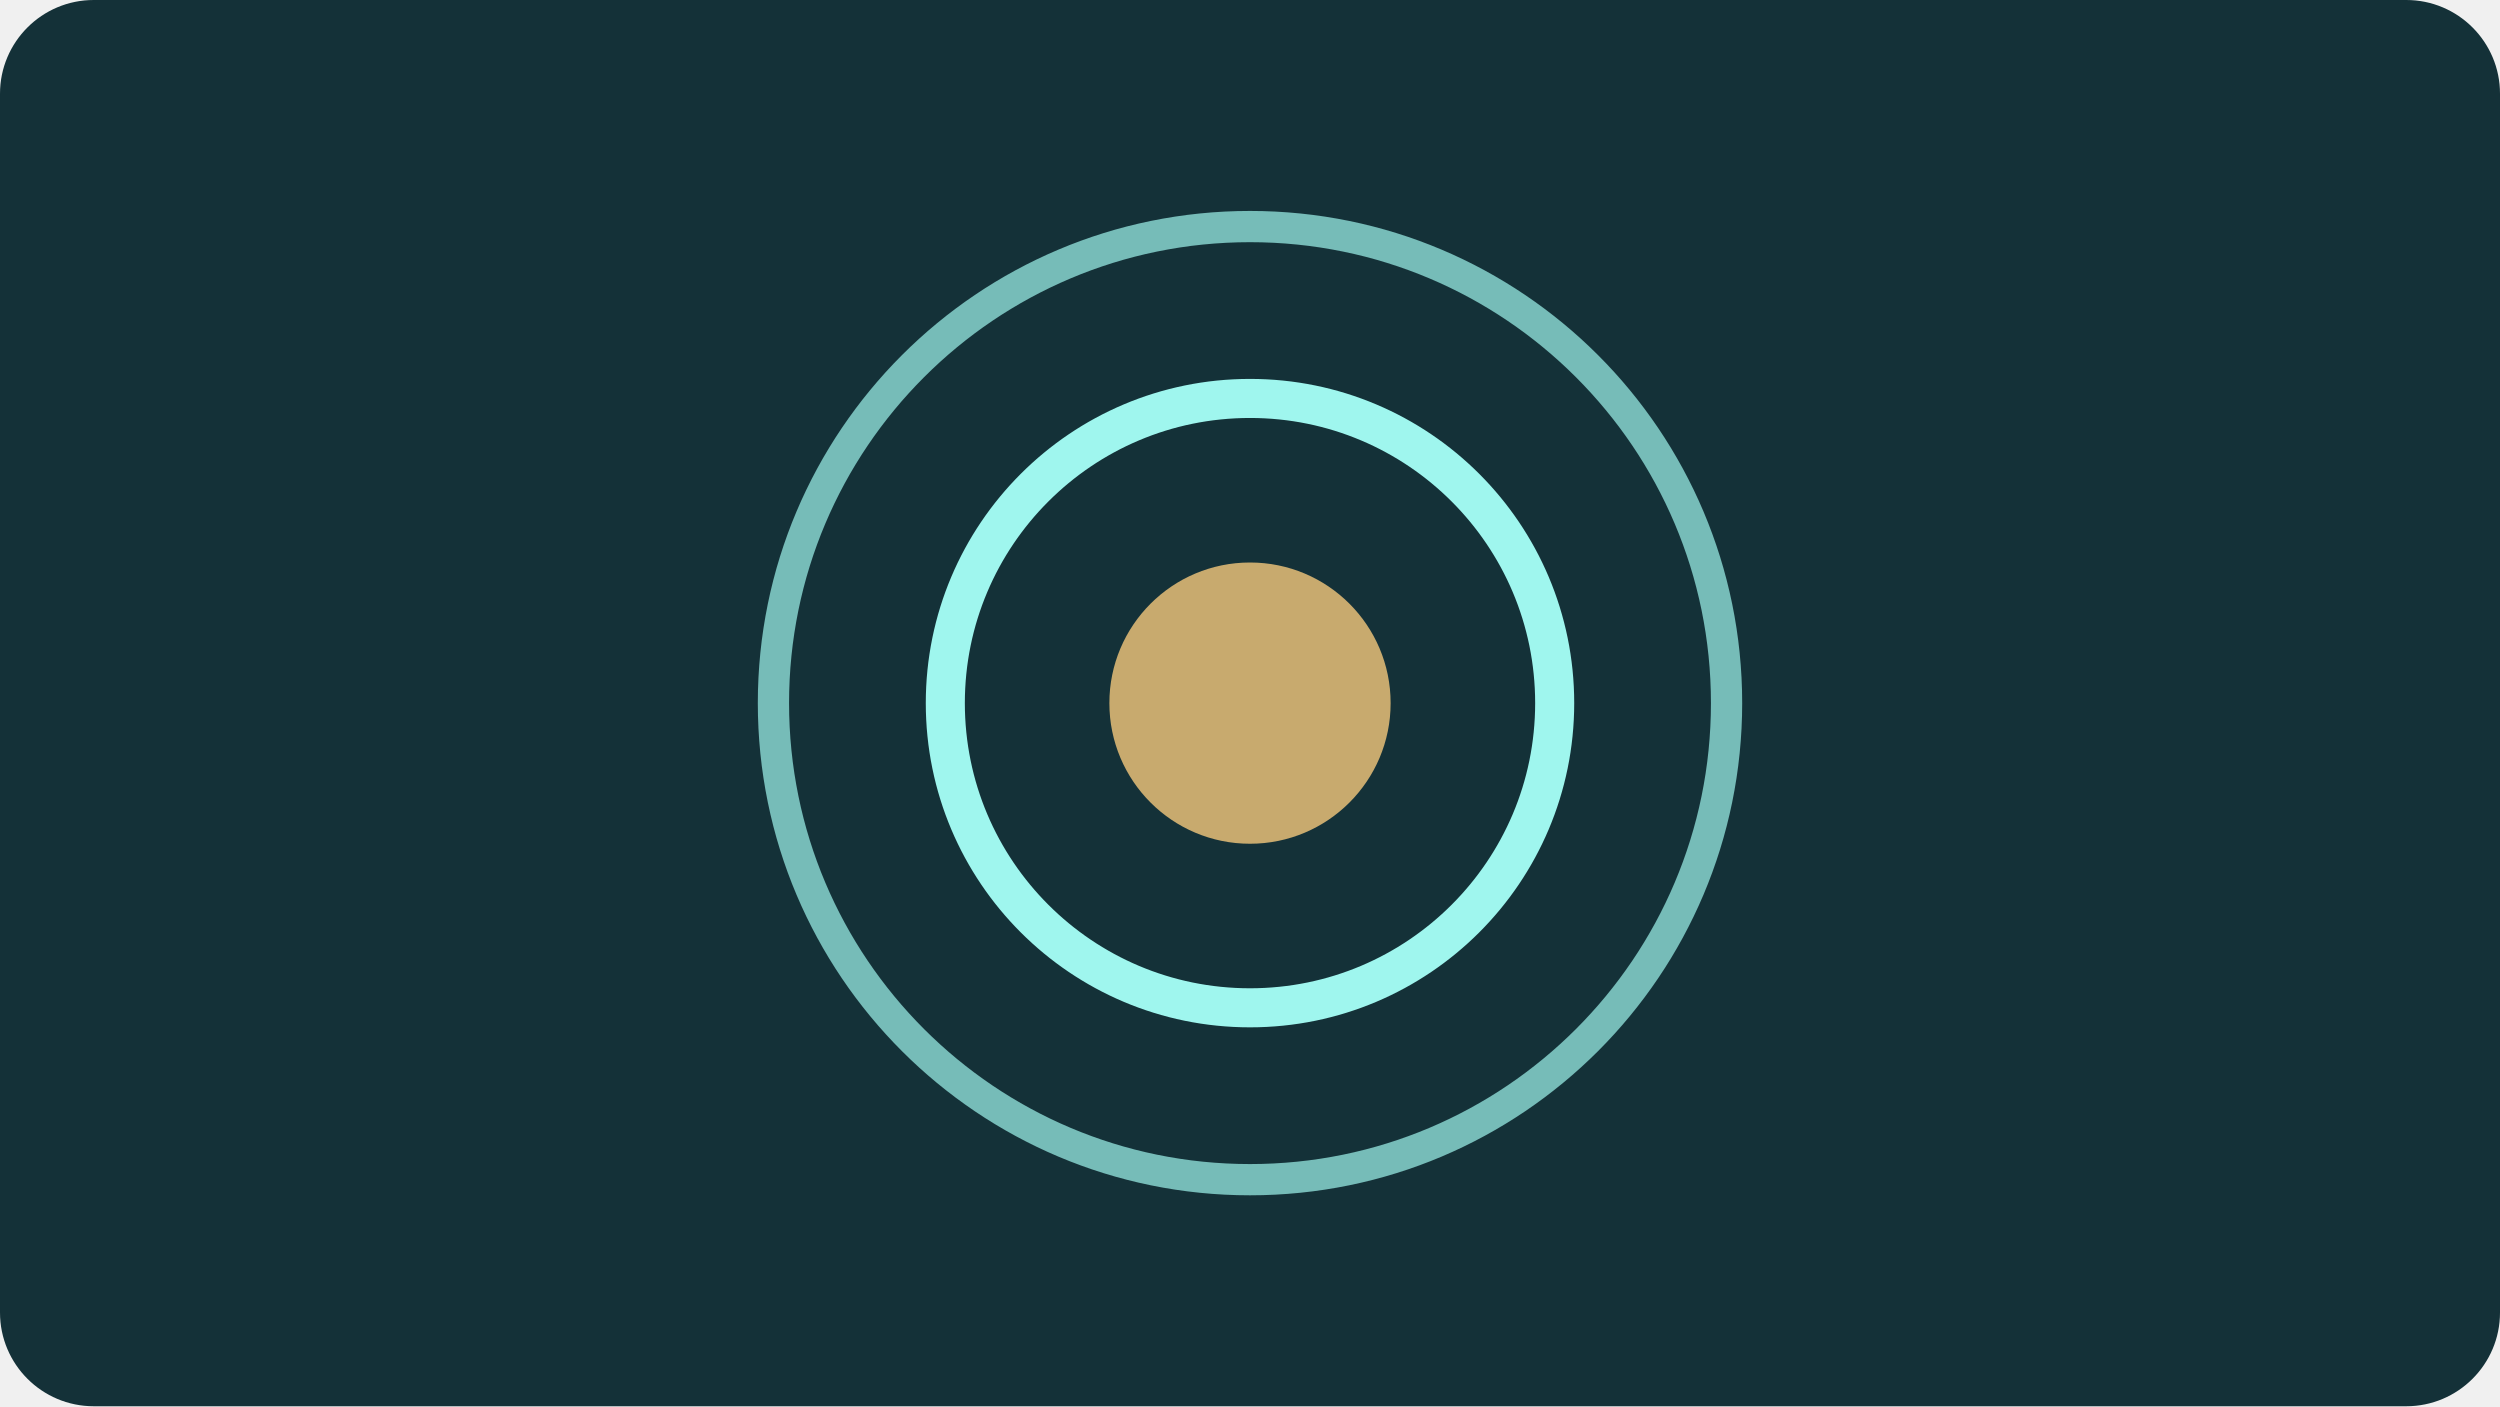
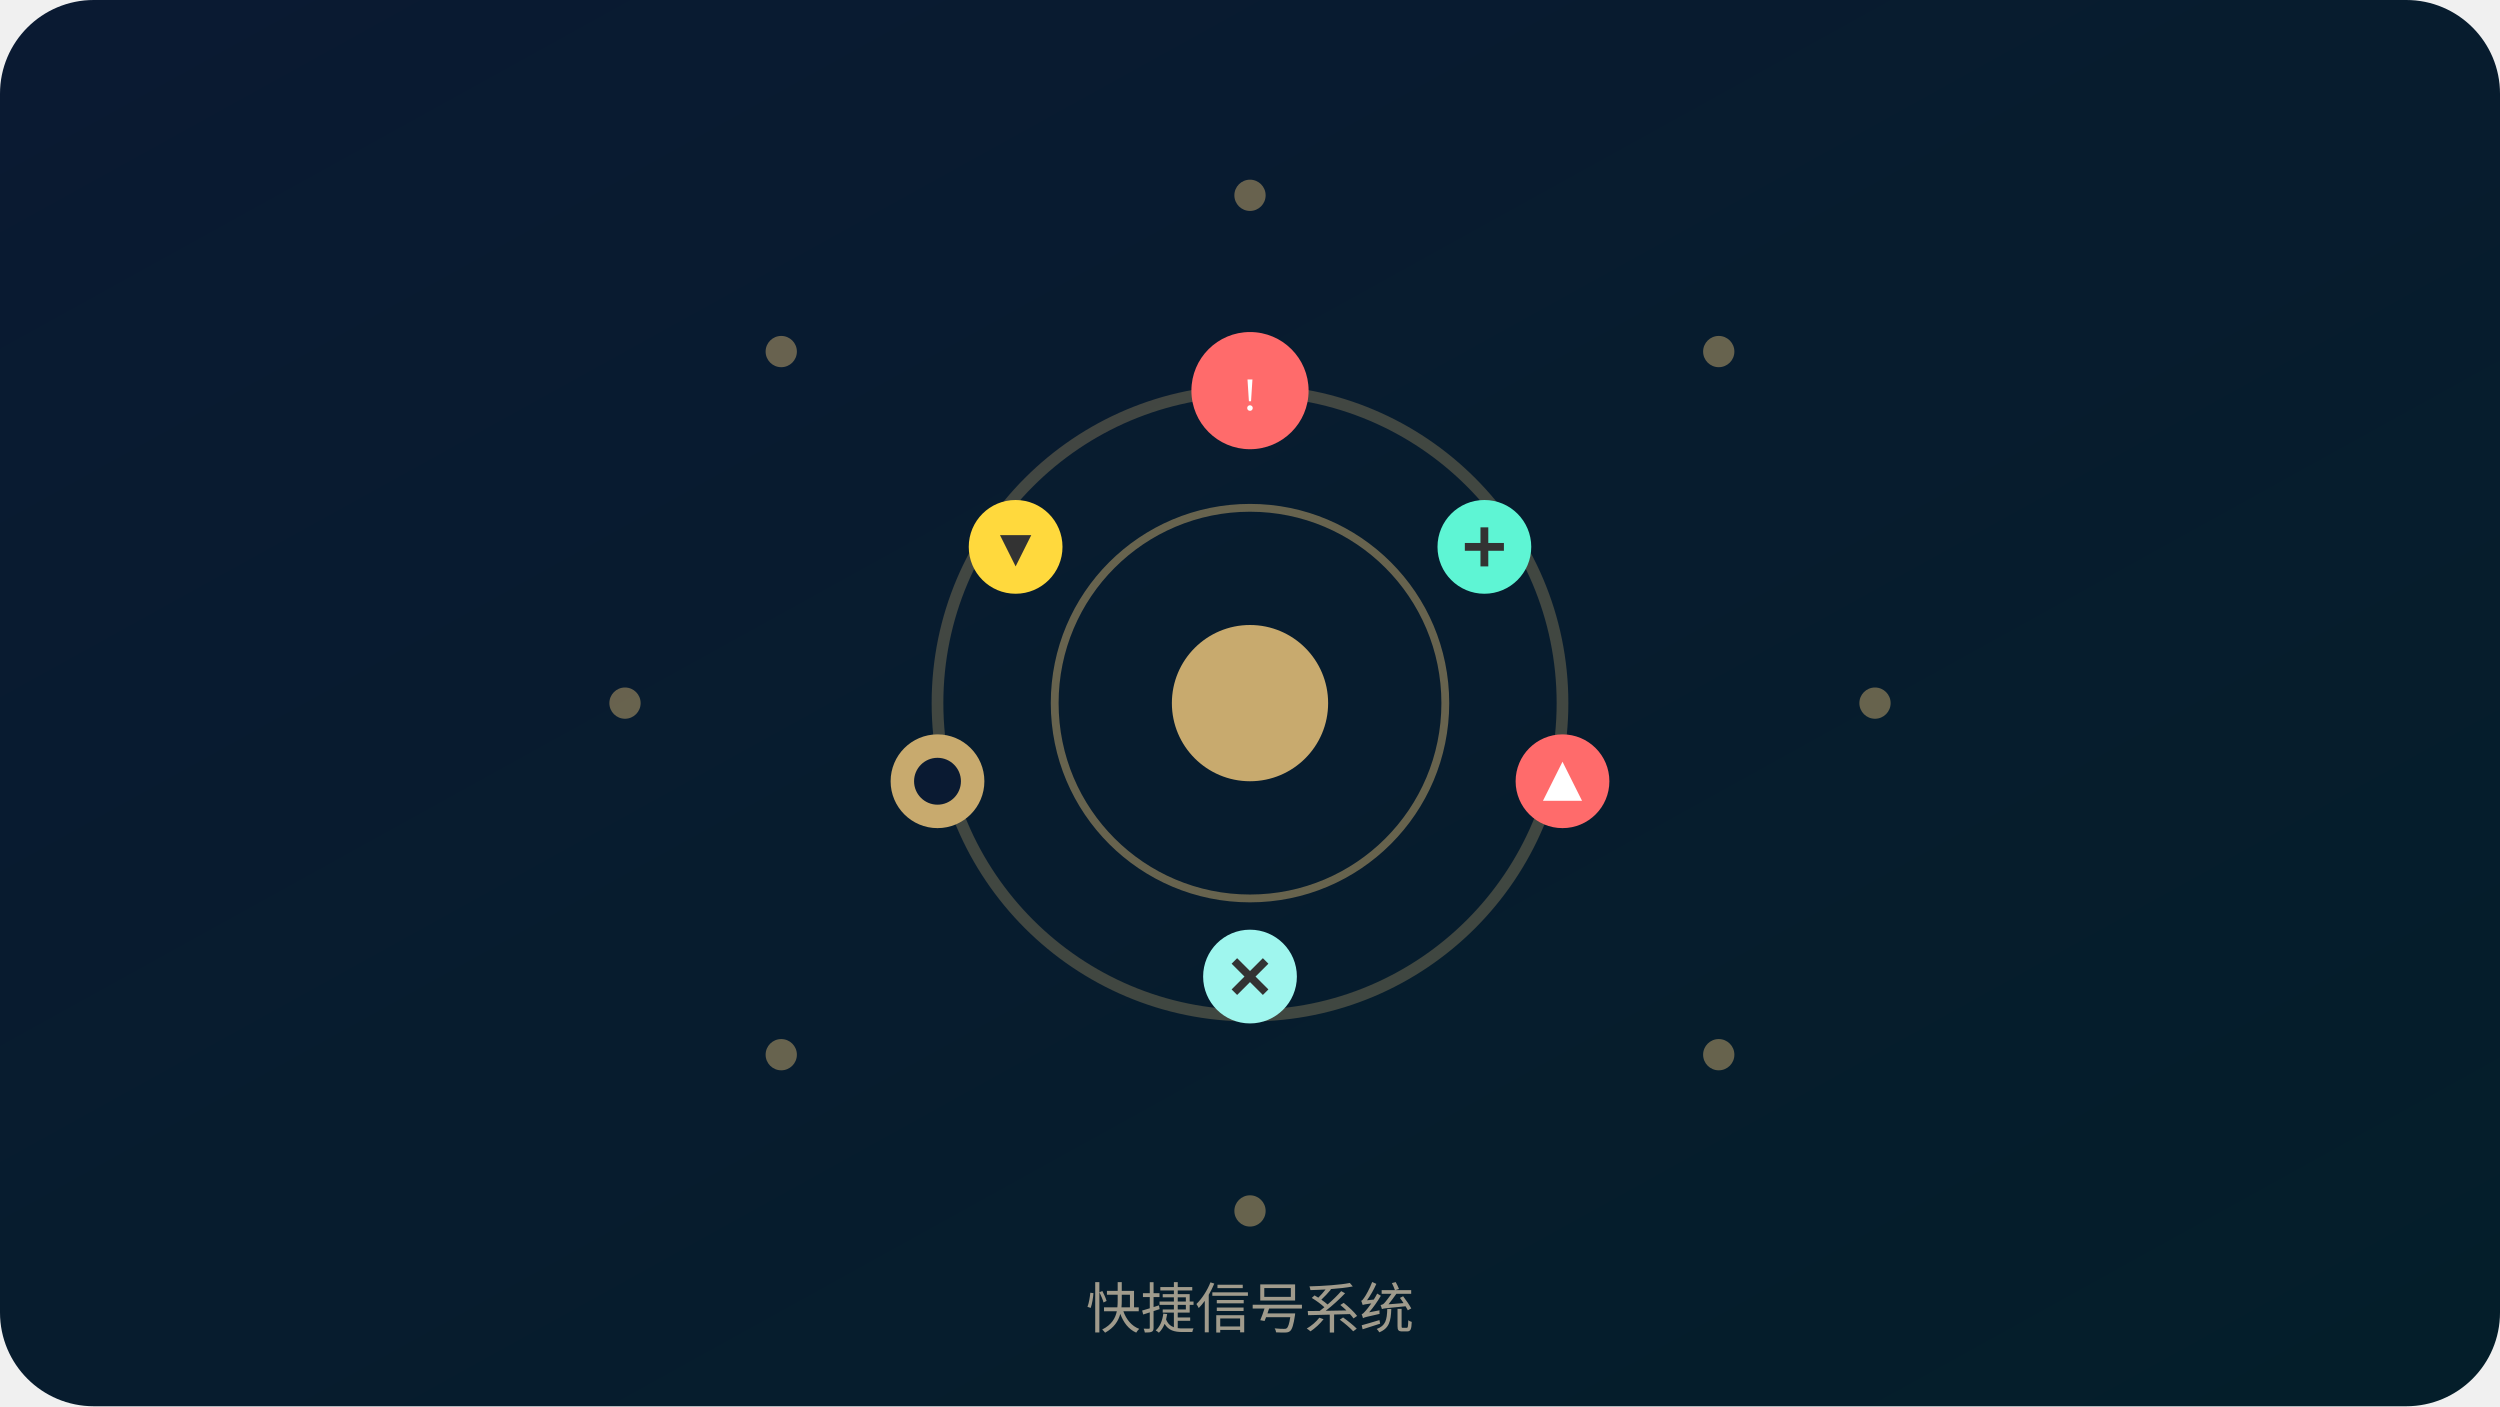
- <svg xmlns="http://www.w3.org/2000/svg" width="640" height="360" viewBox="0 0 640 360" fill="none">
-   <rect width="640" height="360" rx="24" fill="#143138" />
-   <circle cx="320" cy="180" r="36" fill="#C8AA6E" />
-   <circle cx="320" cy="180" r="78" stroke="#9FF6EE" stroke-width="10" />
-   <circle cx="320" cy="180" r="122" stroke="#9FF6EE" stroke-width="8" opacity="0.7" />
+ <svg xmlns="http://www.w3.org/2000/svg" viewBox="0 0 640 360">
+   <defs>
+     <linearGradient id="pingBg" x1="0%" y1="0%" x2="100%" y2="100%">
+       <stop offset="0%" stop-color="#0a1a32" />
+       <stop offset="100%" stop-color="#041e2a" />
+     </linearGradient>
+     <linearGradient id="pingGrad" x1="0%" y1="0%" x2="100%" y2="100%">
+       <stop offset="0%" stop-color="#f0e6d2" />
+       <stop offset="50%" stop-color="#c8aa6e" />
+       <stop offset="100%" stop-color="#8a6b33" />
+     </linearGradient>
+   </defs>
+   <rect width="640" height="360" rx="24" fill="url(#pingBg)" />
+   <circle cx="320" cy="180" r="80" fill="none" stroke="#c8aa6e" stroke-width="3" opacity="0.3" />
+   <circle cx="320" cy="180" r="50" fill="none" stroke="#c8aa6e" stroke-width="2" opacity="0.5" />
+   <circle cx="320" cy="180" r="20" fill="#c8aa6e" />
+   <g transform="translate(320, 100)">
+     <circle cx="0" cy="0" r="15" fill="#ff6b6b" />
+     <text x="0" y="5" text-anchor="middle" font-size="12" fill="#fff">!</text>
+   </g>
+   <g transform="translate(260, 140)">
+     <circle cx="0" cy="0" r="12" fill="#ffd93d" />
+     <path d="M-4 -3 L4 -3 L0 5 Z" fill="#333" />
+   </g>
+   <g transform="translate(380, 140)">
+     <circle cx="0" cy="0" r="12" fill="#5ef5d4" />
+     <path d="M-5 0 L5 0 M0 -5 L0 5" stroke="#333" stroke-width="2" />
+   </g>
+   <g transform="translate(240, 200)">
+     <circle cx="0" cy="0" r="12" fill="#c8aa6e" />
+     <circle cx="0" cy="0" r="6" fill="#0a1a32" />
+   </g>
+   <g transform="translate(400, 200)">
+     <circle cx="0" cy="0" r="12" fill="#ff6b6b" />
+     <path d="M-5 5 L5 5 L0 -5 Z" fill="#fff" />
+   </g>
+   <g transform="translate(320, 250)">
+     <circle cx="0" cy="0" r="12" fill="#9ff6ee" />
+     <path d="M-4 -4 L4 4 M4 -4 L-4 4" stroke="#333" stroke-width="2" />
+   </g>
+   <circle cx="320" cy="50" r="4" fill="#c8aa6e" opacity="0.5" />
+   <circle cx="200" cy="90" r="4" fill="#c8aa6e" opacity="0.5" />
+   <circle cx="440" cy="90" r="4" fill="#c8aa6e" opacity="0.5" />
+   <circle cx="160" cy="180" r="4" fill="#c8aa6e" opacity="0.5" />
+   <circle cx="480" cy="180" r="4" fill="#c8aa6e" opacity="0.5" />
+   <circle cx="200" cy="270" r="4" fill="#c8aa6e" opacity="0.5" />
+   <circle cx="440" cy="270" r="4" fill="#c8aa6e" opacity="0.5" />
+   <circle cx="320" cy="310" r="4" fill="#c8aa6e" opacity="0.5" />
+   <text x="320" y="340" text-anchor="middle" font-family="sans-serif" font-size="14" fill="#a09b8c">快捷信号系统</text>
</svg>
